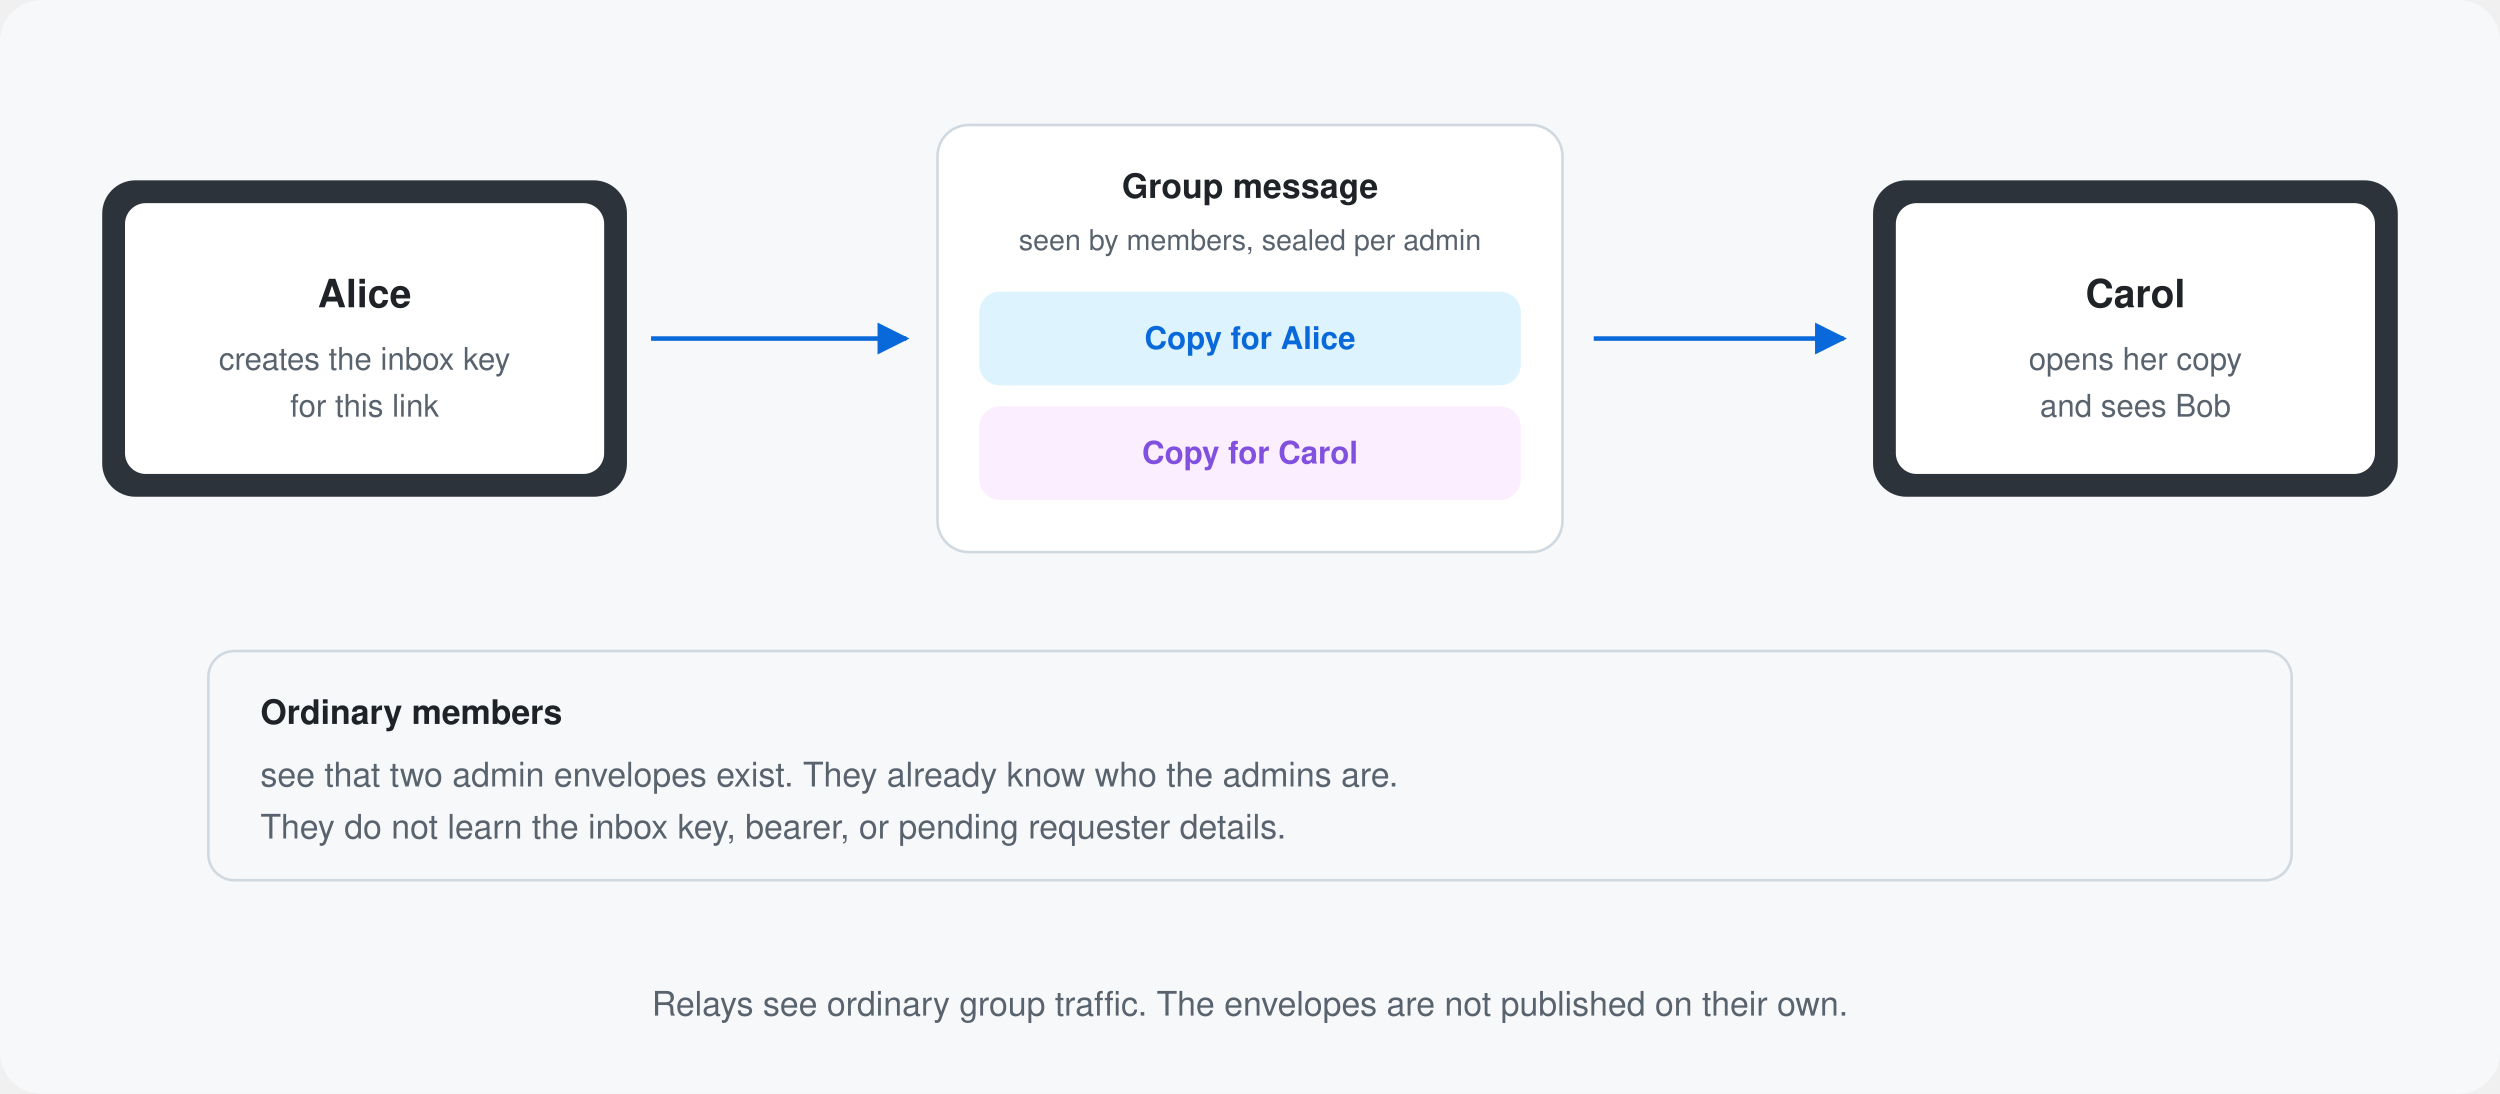
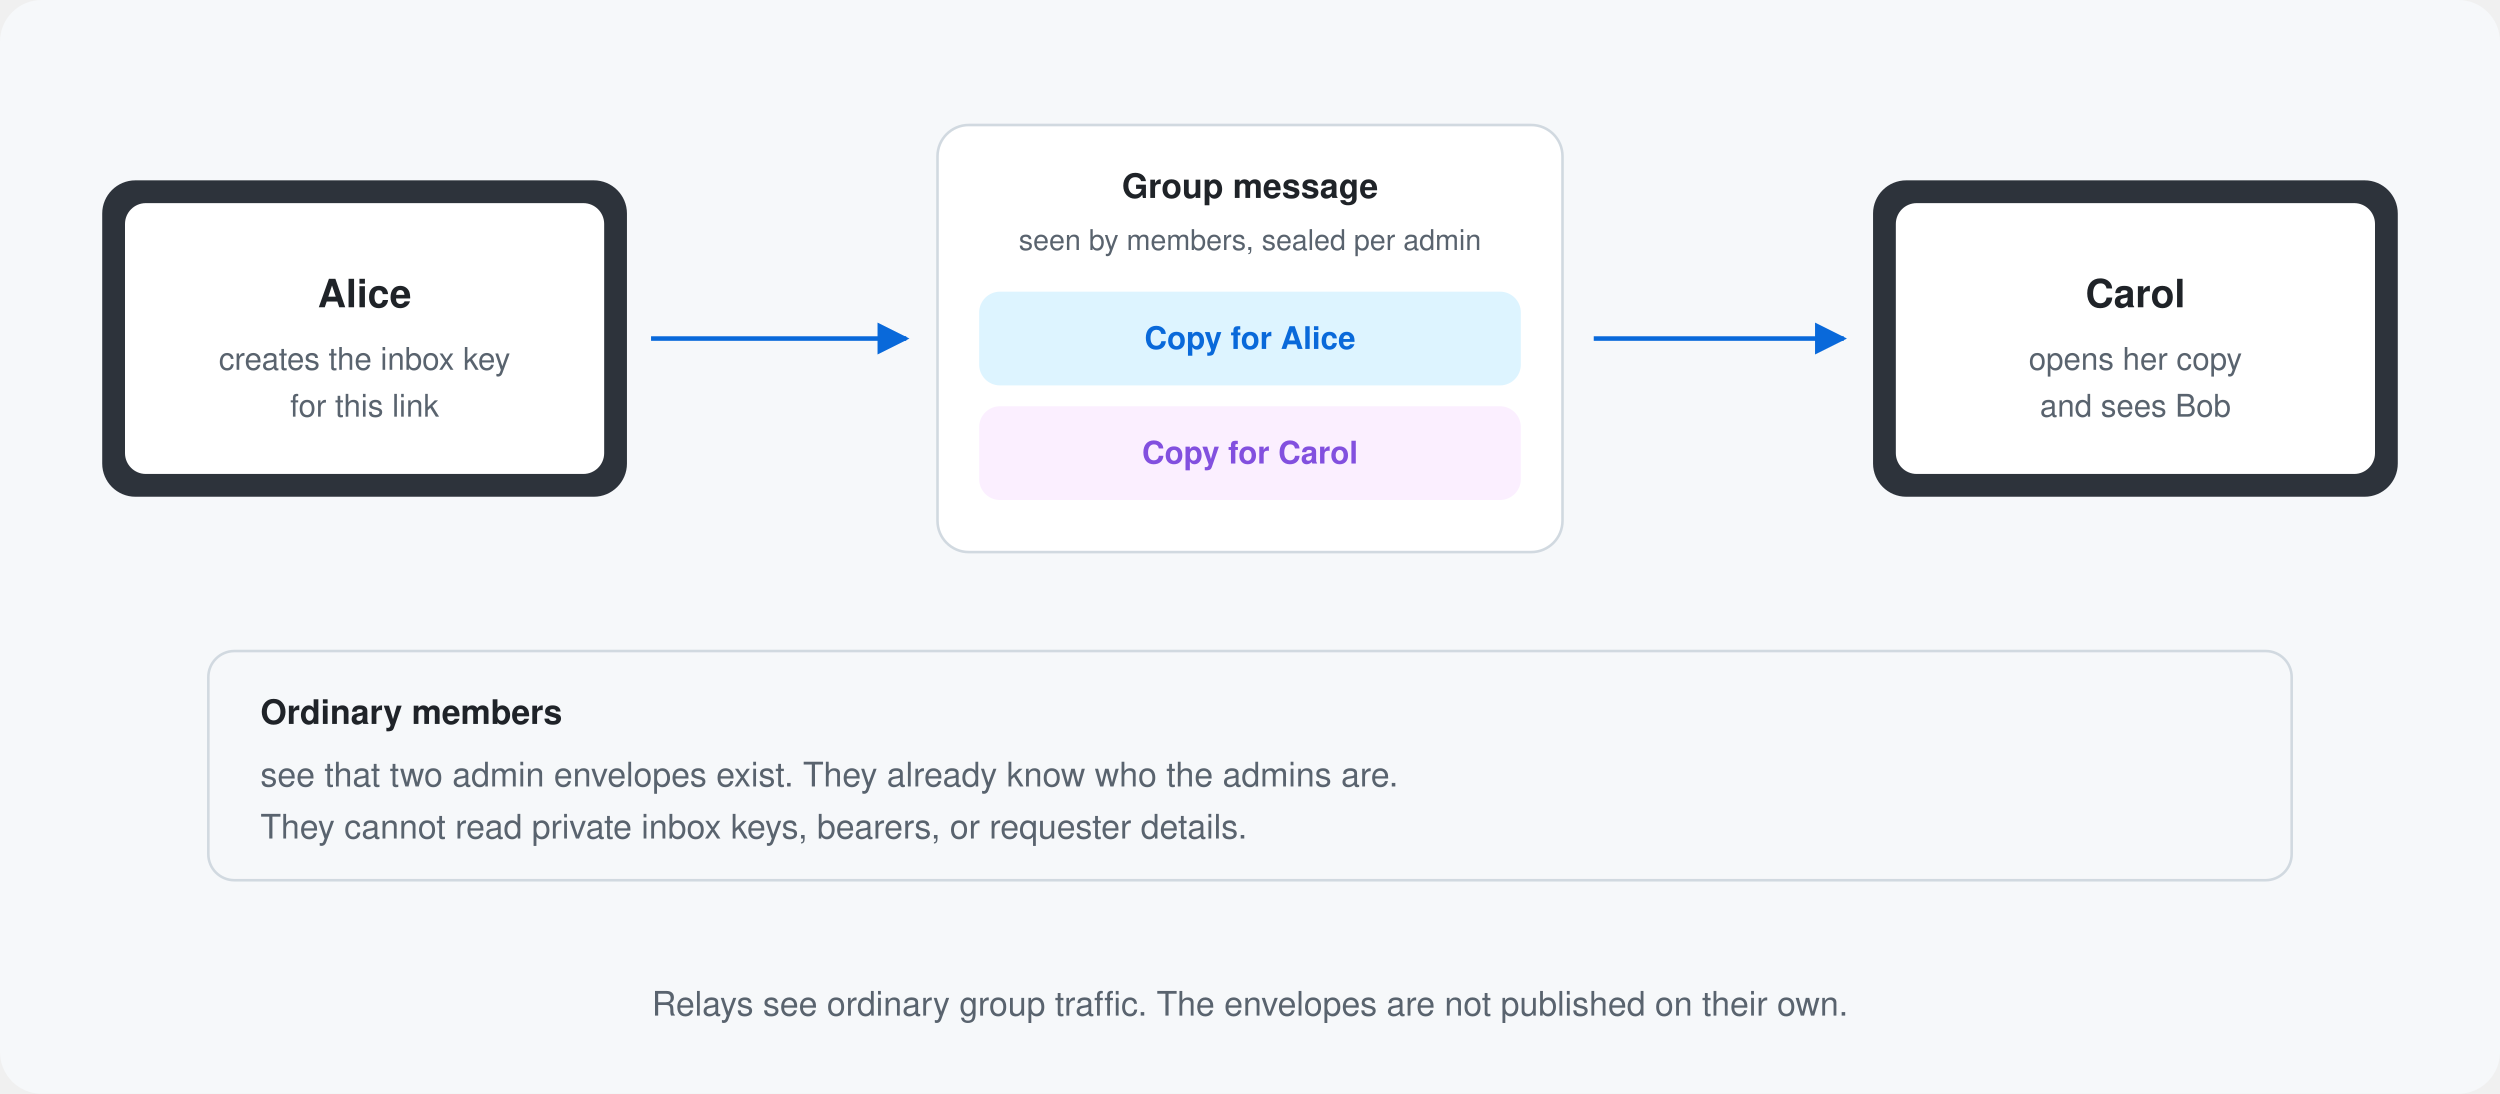
<svg xmlns="http://www.w3.org/2000/svg" viewBox="0 0 960 420" width="960" height="420" role="img" aria-labelledby="title desc">
  <style>
text{font-family:-apple-system, BlinkMacSystemFont, 'Segoe UI', Helvetica, Arial, sans-serif} .mono{font-family:ui-monospace, SFMono-Regular, Menlo, Consolas, monospace}
.bg{fill:#f6f8fa}
.t{fill:#1f2328} .m{fill:#59636e} .a{fill:#0969da} .d{fill:#cf222e}
.g{fill:#1a7f37} .y{fill:#9a6700} .r{fill:#8250df} .f{fill:#afb8c1}
.frame{fill:#2d333b;stroke:#2d333b} .scr{fill:#ffffff}
.card{fill:#f6f8fa;stroke:#d1d9e0} .cardf{fill:#ffffff;stroke:#d1d9e0}
.ln{fill:none;stroke:#d1d9e0} .lnf{fill:#d1d9e0}
.btn{fill:#0969da} .btn2{fill:#ffffff;stroke:#d1d9e0} .btnd{fill:#ffffff;stroke:#cf222e}
.ta{fill:#ddf4ff} .td{fill:#ffebe9} .tg{fill:#dafbe1} .ty{fill:#fff8c5} .tr{fill:#fbefff}
.sa{stroke:#0969da} .sd{stroke:#cf222e} .sg{stroke:#1a7f37} .sy{stroke:#9a6700}
.sr{stroke:#8250df} .sm{stroke:#59636e} .sf{stroke:#afb8c1} .sl{stroke:#d1d9e0}
.arr{fill:none;stroke-width:1.75} .dash{stroke-dasharray:5 4}
.grp{fill:#ddf4ff;stroke:#0969da;stroke-dasharray:6 4;fill-opacity:.45}
.grpx{fill:none;stroke:#afb8c1;stroke-dasharray:6 4}
@media (prefers-color-scheme: dark){
.bg{fill:#151b23}
.t{fill:#e6edf3} .m{fill:#9198a1} .a{fill:#4493f8} .d{fill:#f85149}
.g{fill:#3fb950} .y{fill:#d29922} .r{fill:#ab7df8} .f{fill:#484f58}
.frame{fill:#2f3742;stroke:#4a535e} .scr{fill:#0d1117}
.card{fill:#151b23;stroke:#3d444d} .cardf{fill:#0d1117;stroke:#3d444d}
.ln{fill:none;stroke:#3d444d} .lnf{fill:#3d444d}
.btn{fill:#1f6feb} .btn2{fill:#0d1117;stroke:#3d444d} .btnd{fill:#0d1117;stroke:#f85149}
.ta{fill:#12294a} .td{fill:#3c1618} .tg{fill:#12261e} .ty{fill:#2e2610} .tr{fill:#2a1d45}
.sa{stroke:#4493f8} .sd{stroke:#f85149} .sg{stroke:#3fb950} .sy{stroke:#d29922}
.sr{stroke:#ab7df8} .sm{stroke:#9198a1} .sf{stroke:#484f58} .sl{stroke:#3d444d}
.arr{fill:none;stroke-width:1.75} .dash{stroke-dasharray:5 4}
.grp{fill:#12294a;stroke:#4493f8;stroke-dasharray:6 4;fill-opacity:.45}
.grpx{fill:none;stroke:#484f58;stroke-dasharray:6 4}
}
</style>
  <defs>
    <marker id="ha" viewBox="0 0 10 10" refX="9" refY="5" markerWidth="7" markerHeight="7" orient="auto-start-reverse">
      <path d="M0,0 L10,5 L0,10 z" class="a" />
    </marker>
    <marker id="hm" viewBox="0 0 10 10" refX="9" refY="5" markerWidth="7" markerHeight="7" orient="auto-start-reverse">
      <path d="M0,0 L10,5 L0,10 z" class="m" />
    </marker>
    <marker id="hd" viewBox="0 0 10 10" refX="9" refY="5" markerWidth="7" markerHeight="7" orient="auto-start-reverse">
      <path d="M0,0 L10,5 L0,10 z" class="d" />
    </marker>
    <marker id="hg" viewBox="0 0 10 10" refX="9" refY="5" markerWidth="7" markerHeight="7" orient="auto-start-reverse">
      <path d="M0,0 L10,5 L0,10 z" class="g" />
    </marker>
    <marker id="hy" viewBox="0 0 10 10" refX="9" refY="5" markerWidth="7" markerHeight="7" orient="auto-start-reverse">
      <path d="M0,0 L10,5 L0,10 z" class="y" />
    </marker>
  </defs>
  <rect class="bg" x="0" y="0" width="960" height="420" rx="16" />
  <g transform="translate(40,70)">
    <rect x="0" y="0" width="200" height="120" rx="12" class="frame" stroke-width="1.5" />
    <rect x="8" y="8" width="184" height="104" rx="8" class="scr" />
    <text x="100" y="48" class="t" font-size="15" font-weight="700" text-anchor="middle">Alice</text>
    <text x="100" y="72" class="m" font-size="12" text-anchor="middle">creates the inbox key</text>
    <text x="100" y="90" class="m" font-size="12" text-anchor="middle">for this link</text>
  </g>
  <g transform="translate(360,48)">
    <rect x="0" y="0" width="240" height="164" rx="12" class="cardf" />
    <text x="120" y="28" class="t" font-size="13" font-weight="700" text-anchor="middle">Group message</text>
    <text x="120" y="48" class="m" font-size="11" text-anchor="middle">seen by members, sealed per admin</text>
    <rect x="16" y="64" width="208" height="36" rx="8" class="ta" />
    <text x="120" y="86" class="a" font-size="12" font-weight="600" text-anchor="middle">Copy for Alice</text>
    <rect x="16" y="108" width="208" height="36" rx="8" class="tr" />
    <text x="120" y="130" class="r" font-size="12" font-weight="600" text-anchor="middle">Copy for Carol</text>
  </g>
  <g transform="translate(720,70)">
    <rect x="0" y="0" width="200" height="120" rx="12" class="frame" stroke-width="1.5" />
    <rect x="8" y="8" width="184" height="104" rx="8" class="scr" />
    <text x="100" y="48" class="t" font-size="15" font-weight="700" text-anchor="middle">Carol</text>
    <text x="100" y="72" class="m" font-size="12" text-anchor="middle">opens her copy</text>
    <text x="100" y="90" class="m" font-size="12" text-anchor="middle">and sees Bob</text>
  </g>
  <path d="M250,130 H348" class="arr sa" marker-end="url(#ha)" />
  <path d="M612,130 H708" class="arr sa" marker-end="url(#ha)" />
  <rect x="80" y="250" width="800" height="88" rx="10" class="card" />
  <text x="100" y="278" class="t" font-size="13" font-weight="700">Ordinary members</text>
  <text x="100" y="302" class="m" font-size="13">see that two admin envelopes exist. They already know who the admins are.</text>
-   <text x="100" y="322" class="m" font-size="13">They do not learn the inbox key, bearer, or pending requester details.</text>
+   <text x="100" y="322" class="m" font-size="13">They cannot read private inbox keys, bearers, or requester details.</text>
  <text x="480" y="390" class="m" font-size="13" text-anchor="middle">Relays see ordinary group traffic. The envelopes are not published on their own.</text>
</svg>
